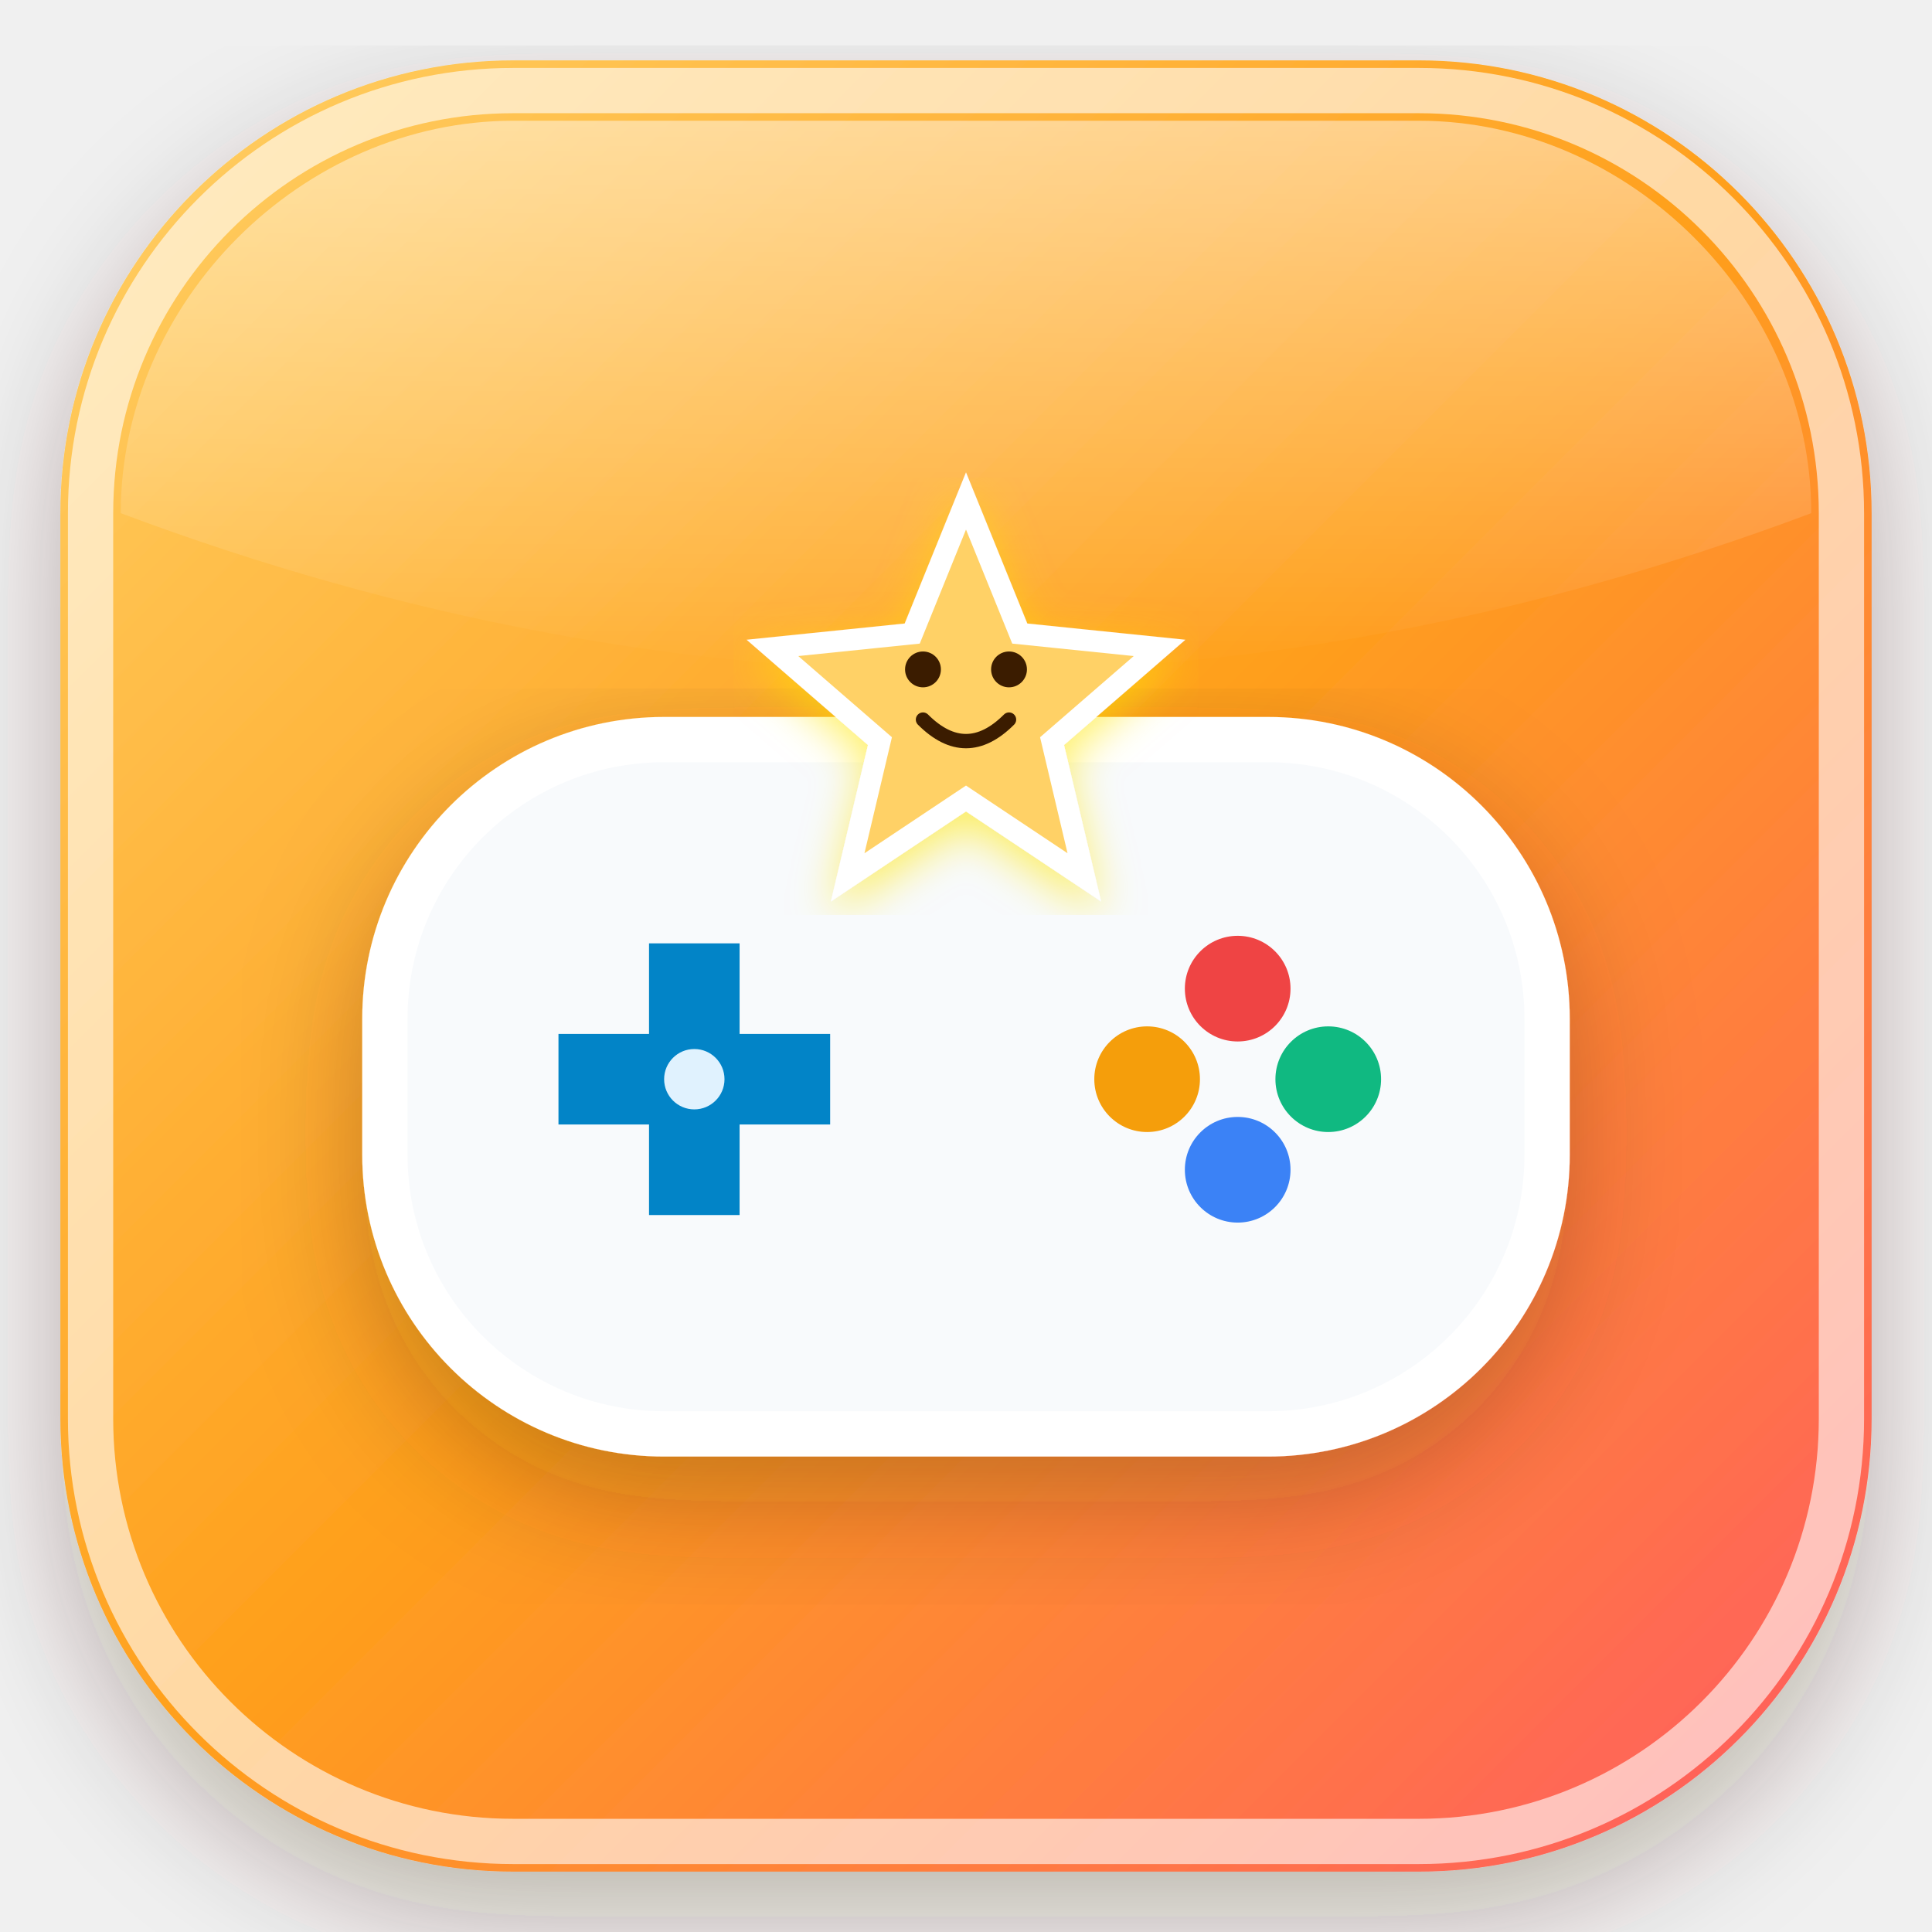
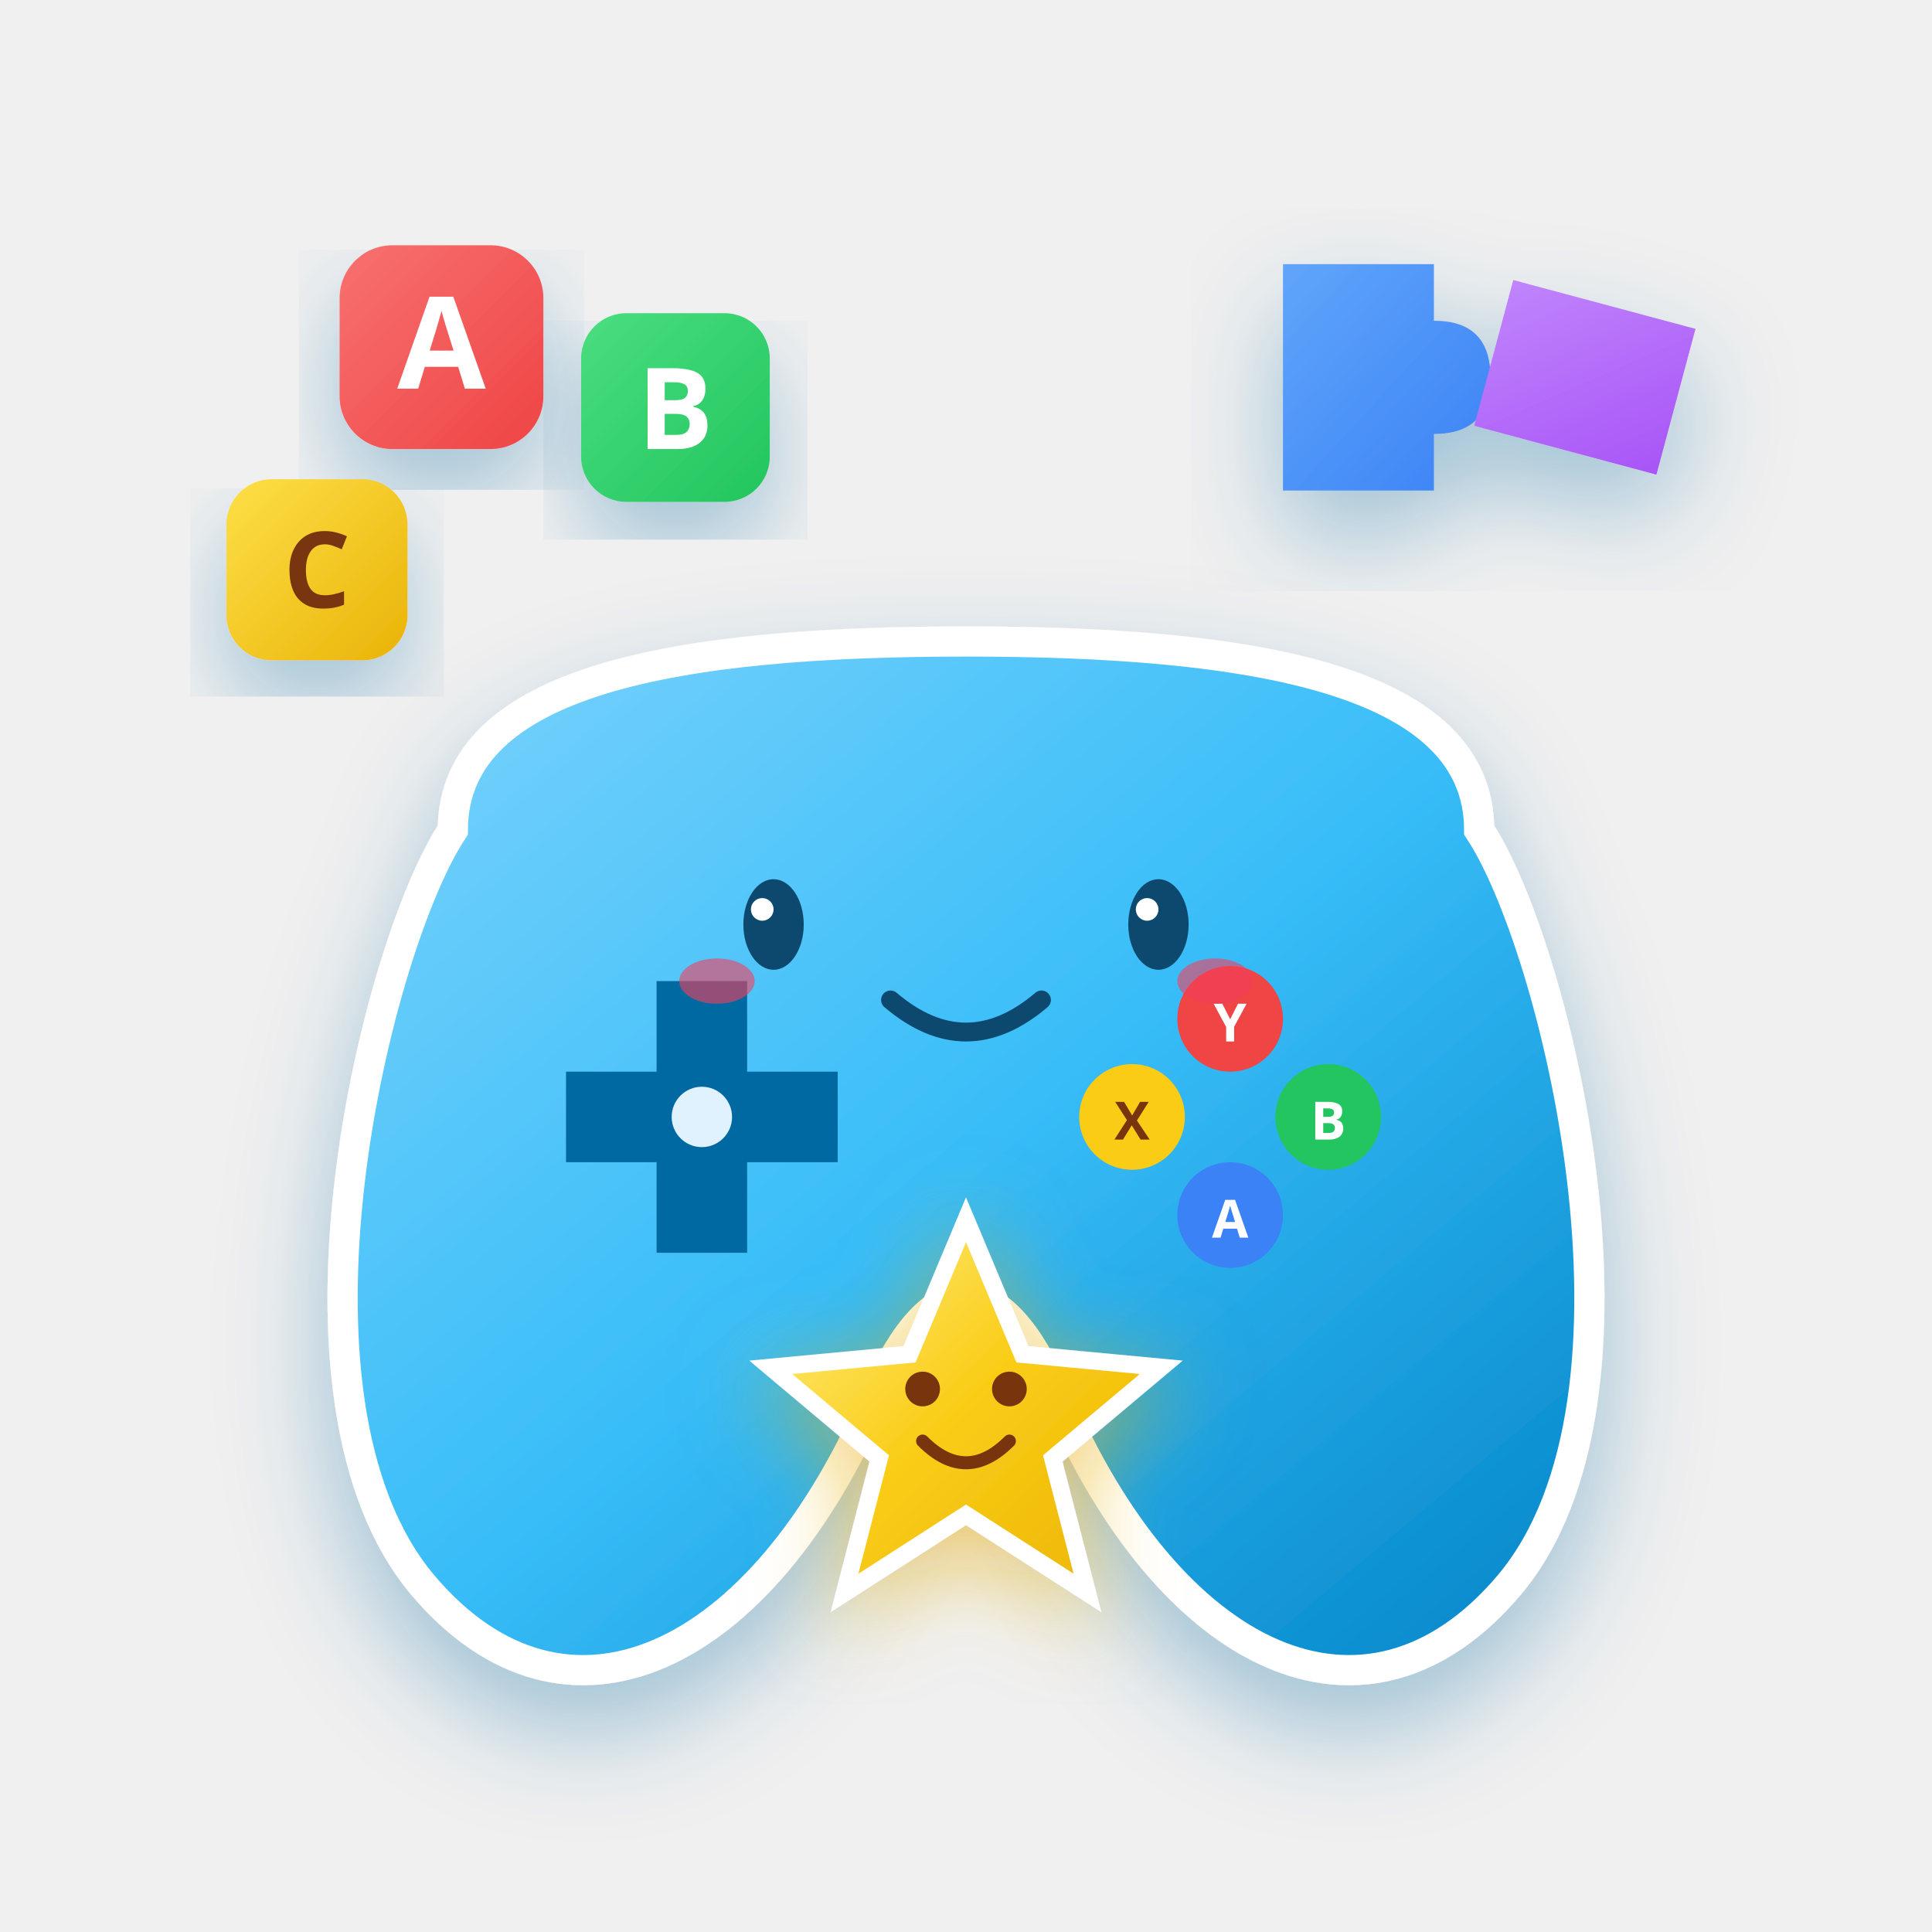
- <svg xmlns="http://www.w3.org/2000/svg" viewBox="0 0 512 512">
+ <svg xmlns="http://www.w3.org/2000/svg" viewBox="0 0 512 512" fill="none">
  <defs>
-     <linearGradient id="mainBg" x1="0%" y1="0%" x2="100%" y2="100%">
-       <stop offset="0%" stop-color="#FFD166" />
-       <stop offset="50%" stop-color="#FF9F1C" />
-       <stop offset="100%" stop-color="#FF5964" />
+     <linearGradient id="ctrlGrad" x1="0%" y1="0%" x2="100%" y2="100%">
+       <stop offset="0%" stop-color="#7DD3FC" />
+       <stop offset="50%" stop-color="#38BDF8" />
+       <stop offset="100%" stop-color="#0284C7" />
    </linearGradient>
-     <linearGradient id="gloss" x1="0%" y1="0%" x2="0%" y2="100%">
-       <stop offset="0%" stop-color="#FFFFFF" stop-opacity="0.45" />
-       <stop offset="100%" stop-color="#FFFFFF" stop-opacity="0.0" />
+     <linearGradient id="starGrad" x1="0%" y1="0%" x2="100%" y2="100%">
+       <stop offset="0%" stop-color="#FEF08A" />
+       <stop offset="50%" stop-color="#FACC15" />
+       <stop offset="100%" stop-color="#EAB308" />
    </linearGradient>
-     <filter id="softShadow" x="-10%" y="-10%" width="130%" height="130%">
-       <feDropShadow dx="0" dy="12" stdDeviation="16" flood-color="#3A1C00" flood-opacity="0.28" />
+     <linearGradient id="redBlock" x1="0%" y1="0%" x2="100%" y2="100%">
+       <stop offset="0%" stop-color="#F87171" />
+       <stop offset="100%" stop-color="#EF4444" />
+     </linearGradient>
+     <linearGradient id="greenBlock" x1="0%" y1="0%" x2="100%" y2="100%">
+       <stop offset="0%" stop-color="#4ADE80" />
+       <stop offset="100%" stop-color="#22C55E" />
+     </linearGradient>
+     <linearGradient id="yellowBlock" x1="0%" y1="0%" x2="100%" y2="100%">
+       <stop offset="0%" stop-color="#FDE047" />
+       <stop offset="100%" stop-color="#EAB308" />
+     </linearGradient>
+     <linearGradient id="bluePuzzle" x1="0%" y1="0%" x2="100%" y2="100%">
+       <stop offset="0%" stop-color="#60A5FA" />
+       <stop offset="100%" stop-color="#3B82F6" />
+     </linearGradient>
+     <linearGradient id="purplePuzzle" x1="0%" y1="0%" x2="100%" y2="100%">
+       <stop offset="0%" stop-color="#C084FC" />
+       <stop offset="100%" stop-color="#A855F7" />
+     </linearGradient>
+     <filter id="dropShadow" x="-20%" y="-20%" width="140%" height="140%">
+       <feDropShadow dx="0" dy="12" stdDeviation="14" flood-color="#0369A1" flood-opacity="0.35" />
    </filter>
-     <filter id="starGlow">
-       <feDropShadow dx="0" dy="4" stdDeviation="6" flood-color="#FFE600" flood-opacity="0.6" />
+     <filter id="starGlow" x="-30%" y="-30%" width="160%" height="160%">
+       <feDropShadow dx="0" dy="4" stdDeviation="10" flood-color="#EAB308" flood-opacity="0.6" />
    </filter>
  </defs>
-   <rect x="16" y="16" width="480" height="480" rx="120" fill="url(#mainBg)" filter="url(#softShadow)" />
-   <rect x="24" y="24" width="464" height="464" rx="112" fill="none" stroke="#FFFFFF" stroke-width="12" stroke-opacity="0.6" />
-   <path d="M 32 136 C 32 80 80 32 136 32 L 376 32 C 432 32 480 80 480 136 Q 256 220 32 136 Z" fill="url(#gloss)" />
-   <g transform="translate(0, 10)">
-     <rect x="96" y="180" width="320" height="196" rx="80" fill="#FFFFFF" filter="url(#softShadow)" />
-     <rect x="108" y="192" width="296" height="172" rx="68" fill="#F8FAFC" />
-     <g transform="translate(148, 240)">
-       <path d="M 24 0 H 48 V 24 H 72 V 48 H 48 V 72 H 24 V 48 H 0 V 24 H 24 Z" fill="#0284C7" rx="8" />
+   <g transform="translate(60, 45)">
+     <rect x="30" y="20" width="54" height="54" rx="14" fill="url(#redBlock)" filter="url(#dropShadow)" />
+     <text x="57" y="58" font-family="'Fredoka', 'Outfit', sans-serif" font-weight="800" font-size="34" fill="#FFFFFF" text-anchor="middle">A</text>
+     <rect x="94" y="38" width="50" height="50" rx="12" fill="url(#greenBlock)" filter="url(#dropShadow)" />
+     <text x="119" y="74" font-family="'Fredoka', 'Outfit', sans-serif" font-weight="800" font-size="30" fill="#FFFFFF" text-anchor="middle">B</text>
+     <rect x="0" y="82" width="48" height="48" rx="12" fill="url(#yellowBlock)" filter="url(#dropShadow)" />
+     <text x="24" y="116" font-family="'Fredoka', 'Outfit', sans-serif" font-weight="800" font-size="28" fill="#78350F" text-anchor="middle">C</text>
+   </g>
+   <g transform="translate(320, 50)" filter="url(#dropShadow)">
+     <path d="M 20 20 H 60 V 35 Q 75 35 75 50 Q 75 65 60 65 V 80 H 20 V 20 Z" fill="url(#bluePuzzle)" rx="8" />
+     <path d="M 75 30 H 125 V 70 H 75 Z" fill="url(#purplePuzzle)" rx="8" transform="rotate(15 100 50)" />
+   </g>
+   <g filter="url(#dropShadow)">
+     <path d="M 120 220               C 120 180, 180 170, 256 170               C 332 170, 392 180, 392 220               C 412 250, 442 370, 400 420               C 362 465, 310 440, 280 370               C 265 335, 247 335, 232 370               C 202 440, 150 465, 112 420               C 70 370, 100 250, 120 220 Z" fill="url(#ctrlGrad)" stroke="#FFFFFF" stroke-width="8" />
+     <g transform="translate(150, 260)">
+       <path d="M 24 0 H 48 V 24 H 72 V 48 H 48 V 72 H 24 V 48 H 0 V 24 H 24 Z" fill="#0369A1" />
      <circle cx="36" cy="36" r="8" fill="#E0F2FE" />
    </g>
-     <g transform="translate(292, 240)">
-       <circle cx="36" cy="12" r="14" fill="#EF4444" />
-       <circle cx="60" cy="36" r="14" fill="#10B981" />
-       <circle cx="12" cy="36" r="14" fill="#F59E0B" />
-       <circle cx="36" cy="60" r="14" fill="#3B82F6" />
+     <g transform="translate(290, 260)">
+       <circle cx="36" cy="10" r="14" fill="#EF4444" />
+       <circle cx="62" cy="36" r="14" fill="#22C55E" />
+       <circle cx="10" cy="36" r="14" fill="#FACC15" />
+       <circle cx="36" cy="62" r="14" fill="#3B82F6" />
+       <text x="36" y="16" font-family="sans-serif" font-weight="900" font-size="14" fill="#FFF" text-anchor="middle">Y</text>
+       <text x="62" y="42" font-family="sans-serif" font-weight="900" font-size="14" fill="#FFF" text-anchor="middle">B</text>
+       <text x="10" y="42" font-family="sans-serif" font-weight="900" font-size="14" fill="#78350F" text-anchor="middle">X</text>
+       <text x="36" y="68" font-family="sans-serif" font-weight="900" font-size="14" fill="#FFF" text-anchor="middle">A</text>
    </g>
-     <g transform="translate(256, 175) scale(0.95)" filter="url(#starGlow)">
-       <path d="M 0 -55 L 15 -18 L 54 -14 L 24 12 L 33 50 L 0 28 L -33 50 L -24 12 L -54 -14 L -15 -18 Z" fill="#FFD166" stroke="#FFFFFF" stroke-width="6" />
-       <circle cx="-12" cy="-8" r="5" fill="#3A1C00" />
-       <circle cx="12" cy="-8" r="5" fill="#3A1C00" />
-       <path d="M -12 6 Q 0 18 12 6" fill="none" stroke="#3A1C00" stroke-width="4" stroke-linecap="round" />
-     </g>
+     <ellipse cx="205" cy="245" rx="8" ry="12" fill="#0C4A6E" />
+     <circle cx="202" cy="241" r="3" fill="#FFFFFF" />
+     <ellipse cx="307" cy="245" rx="8" ry="12" fill="#0C4A6E" />
+     <circle cx="304" cy="241" r="3" fill="#FFFFFF" />
+     <ellipse cx="190" cy="260" rx="10" ry="6" fill="#F43F5E" opacity="0.6" />
+     <ellipse cx="322" cy="260" rx="10" ry="6" fill="#F43F5E" opacity="0.6" />
+     <path d="M 236 265 Q 256 282 276 265" fill="none" stroke="#0C4A6E" stroke-width="5" stroke-linecap="round" />
+   </g>
+   <g transform="translate(256, 375) scale(1.15)" filter="url(#starGlow)">
+     <path d="M 0 -45 L 13 -14 L 45 -11 L 20 10 L 28 41 L 0 23 L -28 41 L -20 10 L -45 -11 L -13 -14 Z" fill="url(#starGrad)" stroke="#FFFFFF" stroke-width="4" />
+     <circle cx="-10" cy="-6" r="4" fill="#78350F" />
+     <circle cx="10" cy="-6" r="4" fill="#78350F" />
+     <path d="M -10 6 Q 0 16 10 6" fill="none" stroke="#78350F" stroke-width="3" stroke-linecap="round" />
  </g>
</svg>
